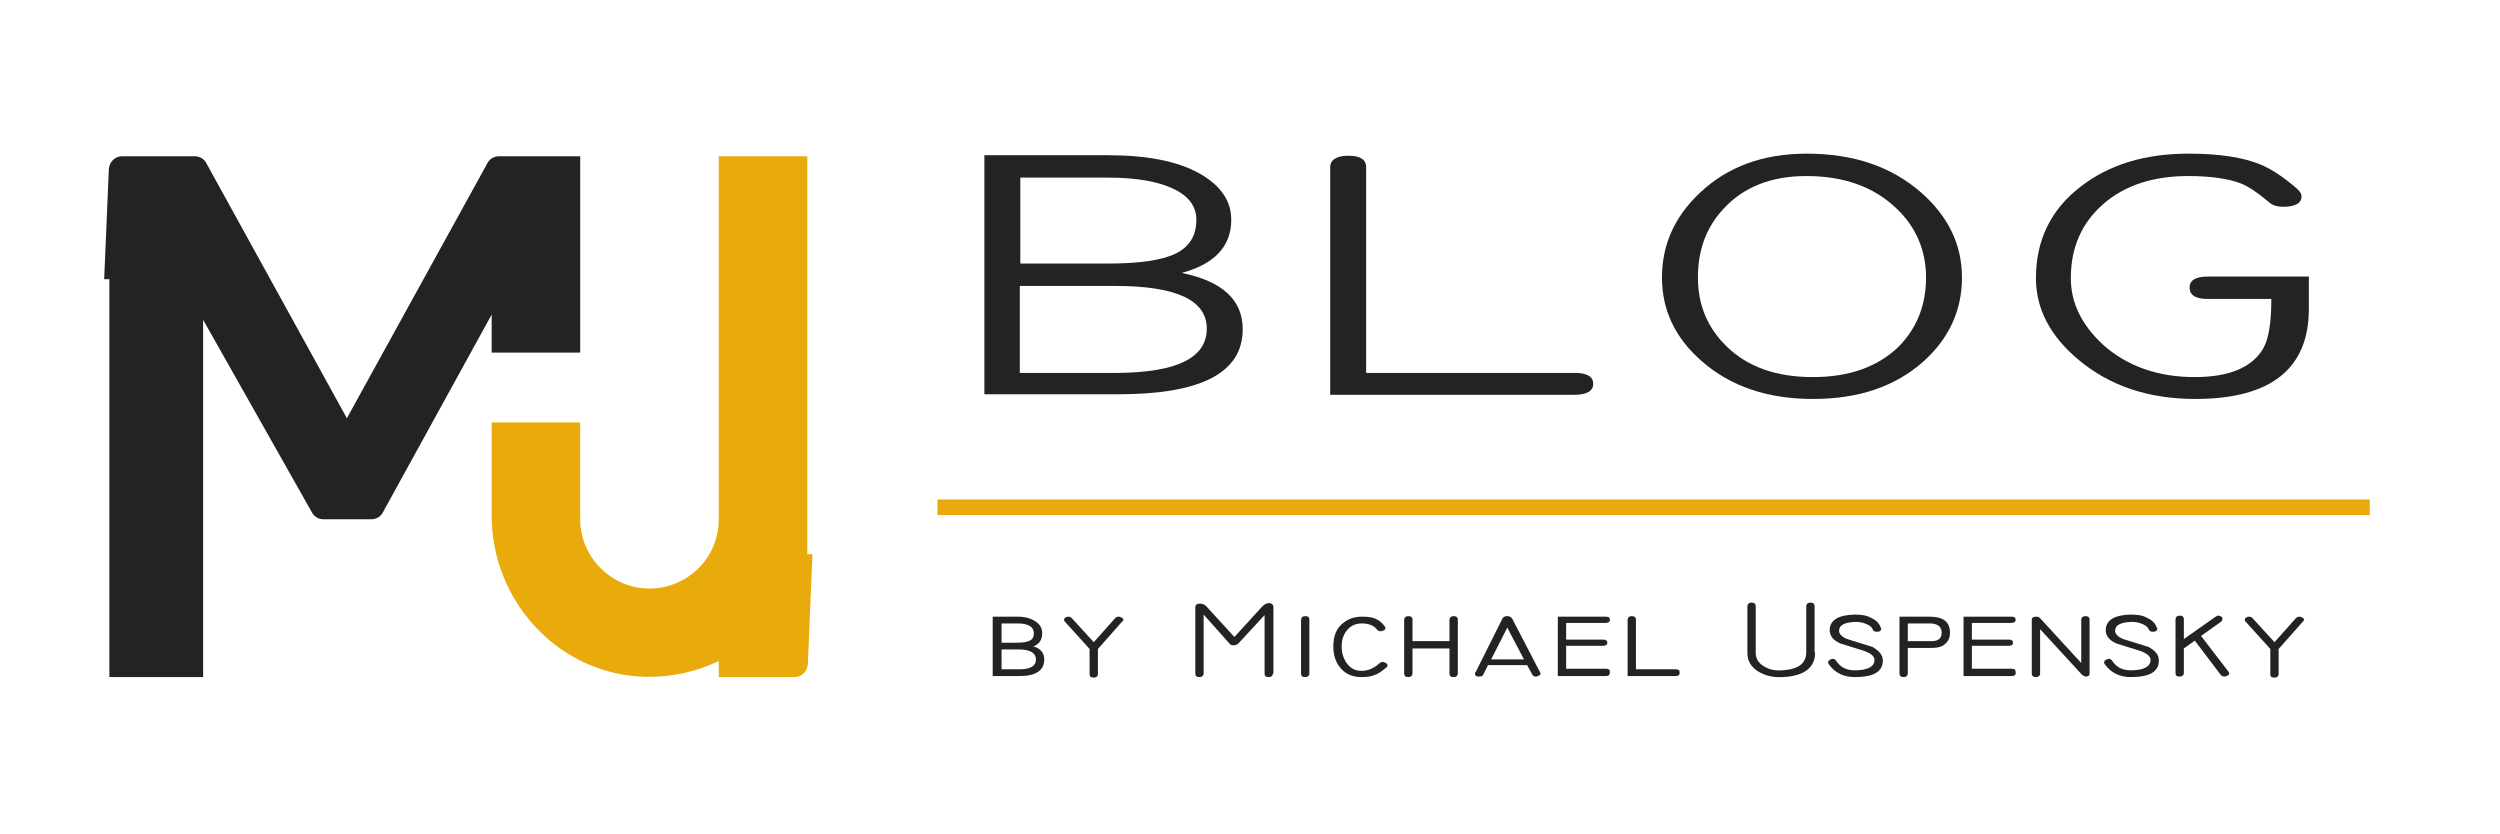
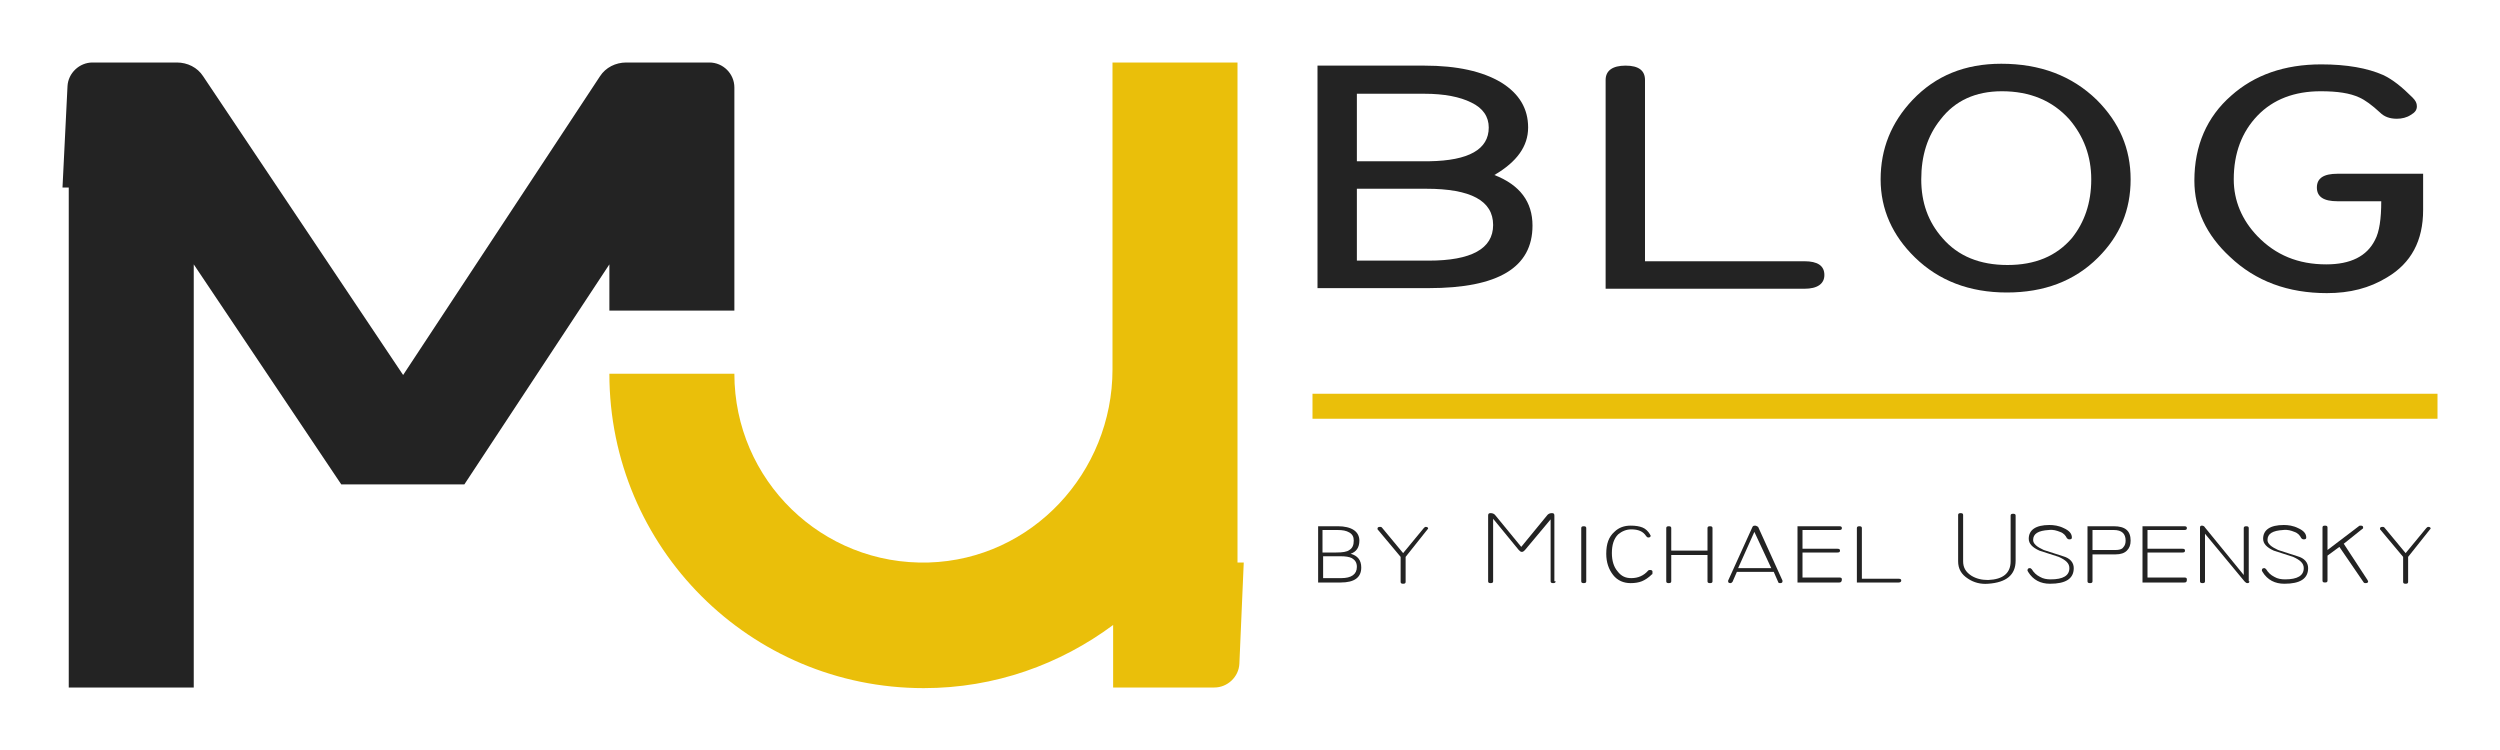
- <svg xmlns="http://www.w3.org/2000/svg" viewBox="0 0 480 160">
+ <svg xmlns="http://www.w3.org/2000/svg" viewBox="0 0 400 120">
  <style type="text/css">
- 	.st0{fill:#E8AB0B;stroke:#E8AB0B;stroke-width:3;stroke-miterlimit:10;}
+ 	.st0{fill:#EABF0A;}
	.st1{fill:#232323;}
- 	.st2{fill:#E8AB0B;}
+ 	.st2{fill:#232323;stroke:#EABF0A;stroke-width:4;stroke-miterlimit:10;}
</style>
-   <line class="st0" x1="180" y1="97.4" x2="455" y2="97.4" />
+   <path class="st0" d="M198,90V10h-20v49.1c0,16.5-12.9,30.4-29.4,30.9c-17.1,0.5-31.1-13.2-31.1-30.2h-20c0,27.8,22.5,50.3,50.3,50.3  c11.4,0,21.8-3.8,30.3-10.1V110h16.2c2.1,0,3.9-1.7,4-3.8L199,90H198z" />
+   <path class="st1" d="M96,12.2L64.5,60l-32-47.8C31.6,10.8,30,10,28.3,10H14.8c-2.1,0-3.9,1.7-4,3.8L10,30h1v80h20V42.3l23.6,35.2  h19.7l23.2-35.2v7.4h20V14c0-2.2-1.8-4-4-4h-13.3C98.5,10,96.9,10.8,96,12.2z" />
+   <line class="st2" x1="210" y1="65" x2="390" y2="65" />
  <g>
-     <path class="st1" d="M238.6,63.2c0,8.4-8,12.5-23.9,12.5H189V29.8h23.6c7.5,0,13.3,1.1,17.5,3.4c4.2,2.3,6.3,5.3,6.3,9   c0,5.1-3.2,8.5-9.5,10.2C234.7,54,238.6,57.6,238.6,63.2z M229.7,42.2c0-2.6-1.5-4.6-4.5-6c-3-1.4-7.2-2.1-12.5-2.1h-16.8v16.5   h16.8c6,0,10.3-0.6,13-1.9C228.4,47.4,229.7,45.2,229.7,42.2z M231.7,63.1c0-5.5-5.9-8.2-17.6-8.2h-18.3v16.7h18.8   C226,71.5,231.7,68.7,231.7,63.1z" />
-     <path class="st1" d="M302.3,75.8h-46.9V32.1c0-1.4,1.2-2.2,3.5-2.2c2.2,0,3.4,0.7,3.4,2.2v39.5h40.1c2.3,0,3.5,0.7,3.5,2.1   S304.6,75.8,302.3,75.8z" />
-     <path class="st1" d="M376.7,53.3c0,6.3-2.5,11.7-7.4,16.1c-5.4,4.8-12.4,7.2-21.2,7.2c-8.7,0-15.8-2.4-21.3-7.2   c-5.2-4.5-7.7-9.9-7.7-16.1c0-6.3,2.4-11.7,7.3-16.3c5.3-5,12.1-7.5,20.5-7.5c9,0,16.3,2.5,22,7.5C374.1,41.6,376.7,47,376.7,53.3z    M369.8,53.3c0-5.2-1.9-9.7-5.7-13.3c-4.3-4.1-10-6.2-17.3-6.2c-6.7,0-12,2.1-15.8,6.2c-3.4,3.6-5,8-5,13.3c0,5.2,1.8,9.6,5.5,13.2   c4.1,4,9.6,5.9,16.6,5.9c7,0,12.5-2,16.5-5.9C368.1,62.9,369.8,58.5,369.8,53.3z" />
-     <path class="st1" d="M443.3,59.3c0,11.5-7.3,17.3-21.8,17.3c-9,0-16.4-2.5-22.4-7.5c-5.5-4.6-8.2-9.8-8.2-15.7   c0-7.2,2.8-13.1,8.5-17.5c5.5-4.3,12.4-6.4,20.8-6.4c5.9,0,10.6,0.7,14.1,2.2c2,0.9,4.3,2.4,6.8,4.6c0.5,0.5,0.8,0.9,0.8,1.4   c0,1.3-1.2,2-3.5,2c-1.2,0-2.2-0.3-2.9-1c-2-1.7-3.8-2.9-5.3-3.5c-2.4-0.9-5.8-1.4-10.1-1.4c-6.7,0-12.2,1.8-16.3,5.4   c-4.1,3.6-6.2,8.3-6.2,14.2c0,4.8,2.1,9,6.2,12.8c4.6,4.1,10.5,6.2,17.6,6.2c6.7,0,11.1-1.9,13.2-5.6c1-1.8,1.5-5,1.5-9.4h-12.2   c-2.3,0-3.5-0.7-3.5-2.2c0-1.4,1.2-2.1,3.5-2.1h19.4V59.3z" />
+     <path class="st1" d="M245.2,36.1c0,6.7-5.5,10-16.6,10h-17.8V10.5h17.1c5.2,0,9.3,0.9,12.3,2.7c2.9,1.8,4.3,4.2,4.3,7.2   c0,3-1.8,5.5-5.4,7.6C243.2,29.6,245.2,32.3,245.2,36.1z M238.2,20.4c0-1.7-0.9-3.1-2.8-4c-1.8-0.9-4.3-1.4-7.5-1.4h-10.8v10.8   h11.6C235,25.7,238.2,23.9,238.2,20.4z M238.9,36c0-3.9-3.6-5.8-10.7-5.8h-11.1v11.5h11.5C235.4,41.7,238.9,39.8,238.9,36z" />
+     <path class="st1" d="M288.7,46.2h-31.8V12.8c0-1.5,1.1-2.3,3.2-2.3c2.1,0,3.1,0.8,3.1,2.3v29h25.5c2.1,0,3.2,0.7,3.2,2.2   C291.9,45.4,290.8,46.2,288.7,46.2z" />
+     <path class="st1" d="M340.9,28.7c0,4.9-1.7,9-5.2,12.5c-3.8,3.8-8.7,5.6-14.6,5.6c-6,0-10.9-1.9-14.7-5.6   c-3.6-3.5-5.5-7.7-5.5-12.5c0-4.9,1.7-9.1,5.1-12.7c3.7-3.9,8.4-5.8,14.2-5.8c6.2,0,11.3,1.9,15.3,5.8   C339.1,19.6,340.9,23.8,340.9,28.7z M334.6,28.7c0-3.7-1.2-6.9-3.5-9.6c-2.7-3-6.3-4.5-10.8-4.5c-4.2,0-7.5,1.5-9.8,4.5   c-2.1,2.6-3.1,5.8-3.1,9.6c0,3.7,1.1,6.8,3.4,9.4c2.5,2.9,6,4.3,10.4,4.3s7.8-1.4,10.3-4.3C333.5,35.6,334.6,32.5,334.6,28.7z" />
+     <path class="st1" d="M387.7,33.6c0,4.9-1.9,8.5-5.8,10.8c-2.8,1.7-5.9,2.5-9.6,2.5c-6.2,0-11.4-1.9-15.5-5.8   c-3.8-3.5-5.7-7.6-5.7-12.2c0-5.6,2-10.2,5.9-13.6c3.7-3.3,8.5-5,14.4-5c4.1,0,7.4,0.6,9.9,1.7c1.5,0.7,3,1.9,4.7,3.6   c0.5,0.5,0.7,0.9,0.7,1.4c0,0.6-0.3,1-1,1.4c-0.6,0.4-1.4,0.6-2.2,0.6c-1.1,0-2-0.3-2.7-1c-1.3-1.2-2.4-2-3.3-2.4   c-1.5-0.7-3.5-1-6.2-1c-4.2,0-7.6,1.3-10.1,3.9c-2.5,2.6-3.8,6-3.8,10.2c0,3.4,1.3,6.5,3.8,9.1c2.9,3,6.5,4.5,11,4.5   c3.9,0,6.5-1.3,7.8-3.9c0.7-1.3,1-3.4,1-6.2H374c-2.2,0-3.3-0.7-3.3-2.2c0-1.5,1.1-2.2,3.3-2.2h13.7V33.6z" />
  </g>
  <g>
-     <path class="st1" d="M200.5,126.6c0,2.1-1.6,3.2-4.7,3.2h-5.2v-11.4h4.7c1.5,0,2.6,0.3,3.5,0.9s1.3,1.3,1.3,2.3   c0,1.3-0.6,2.1-1.7,2.5C199.8,124.5,200.5,125.4,200.5,126.6z M198.5,121.6c0-1.2-1-1.9-3.1-1.9h-3.1v3.7h2.8   c1.2,0,2.1-0.1,2.6-0.4C198.2,122.8,198.5,122.3,198.5,121.6z M198.9,126.6c0-1.2-1.1-1.9-3.2-1.9h-3.4v3.8h3.5   C197.8,128.5,198.9,127.9,198.9,126.6z" />
-     <path class="st1" d="M215.4,119.4l-4.6,5.2v4.8c0,0.4-0.3,0.7-0.8,0.7c-0.6,0-0.8-0.2-0.8-0.7v-4.8l-4.7-5.2   c-0.1-0.1-0.2-0.2-0.2-0.4c0-0.2,0.1-0.3,0.2-0.4c0.2-0.1,0.4-0.2,0.6-0.2c0.3,0,0.5,0.1,0.7,0.3l4.2,4.6l4.1-4.6   c0.2-0.2,0.4-0.3,0.7-0.3c0.2,0,0.4,0.1,0.6,0.2c0.2,0.1,0.3,0.3,0.3,0.5C215.6,119.2,215.5,119.3,215.4,119.4z" />
-     <path class="st1" d="M244.4,129.3c0,0.4-0.3,0.7-0.8,0.7c-0.6,0-0.8-0.2-0.8-0.7v-11.2l-4.9,5.3c-0.3,0.3-0.6,0.5-1,0.5   c-0.4,0-0.7-0.1-0.9-0.4l-4.9-5.5v11.3c0,0.4-0.3,0.7-0.8,0.7c-0.6,0-0.8-0.2-0.8-0.7v-12.7c0-0.5,0.3-0.7,0.9-0.7   c0.5,0,1,0.2,1.3,0.6l5.3,5.8l5.3-5.8c0.4-0.4,0.8-0.7,1.3-0.7c0.6,0,0.9,0.3,0.9,0.8V129.3z" />
-     <path class="st1" d="M251.4,129.3c0,0.4-0.3,0.7-0.8,0.7c-0.6,0-0.8-0.2-0.8-0.7v-10.3c0-0.4,0.3-0.7,0.8-0.7   c0.6,0,0.8,0.2,0.8,0.7V129.3z" />
-     <path class="st1" d="M266.1,128.2c-0.8,0.7-1.5,1.2-2.2,1.4c-0.7,0.3-1.5,0.4-2.5,0.4c-1.6,0-2.9-0.5-3.9-1.6s-1.5-2.5-1.5-4.3   c0-2,0.6-3.5,1.9-4.5c1-0.8,2.2-1.2,3.6-1.2c1.1,0,1.9,0.1,2.6,0.4c0.7,0.3,1.3,0.8,1.8,1.5c0.1,0.1,0.1,0.2,0.1,0.3   c0,0.2-0.1,0.3-0.3,0.4c-0.2,0.1-0.4,0.2-0.6,0.2c-0.3,0-0.5-0.1-0.7-0.3c-0.6-0.8-1.6-1.2-2.9-1.2c-1,0-1.9,0.3-2.6,1   c-0.8,0.8-1.3,1.9-1.3,3.4c0,1.4,0.4,2.5,1.1,3.4c0.7,0.9,1.6,1.3,2.7,1.3c1.3,0,2.4-0.5,3.4-1.4c0.2-0.2,0.4-0.3,0.7-0.3   c0.2,0,0.4,0.1,0.6,0.2c0.2,0.1,0.3,0.3,0.3,0.5C266.4,128,266.3,128.1,266.1,128.2z" />
-     <path class="st1" d="M279.9,129.3c0,0.4-0.3,0.7-0.8,0.7c-0.6,0-0.8-0.2-0.8-0.7v-4.8h-7.1v4.8c0,0.4-0.3,0.7-0.8,0.7   s-0.8-0.2-0.8-0.7v-10.3c0-0.4,0.3-0.7,0.8-0.7s0.8,0.2,0.8,0.7v4.1h7.1v-4.1c0-0.4,0.3-0.7,0.8-0.7c0.5,0,0.8,0.2,0.8,0.7V129.3z" />
-     <path class="st1" d="M295.7,129.1c0,0.1,0.1,0.2,0.1,0.2c0,0.2-0.1,0.3-0.3,0.4c-0.2,0.1-0.4,0.2-0.6,0.2c-0.4,0-0.6-0.1-0.7-0.4   l-1-1.8h-7.5l-0.9,1.8c-0.1,0.3-0.4,0.4-0.8,0.4c-0.6,0-0.8-0.2-0.8-0.6c0-0.1,0-0.2,0.1-0.2l5.2-10.4c0.2-0.3,0.5-0.4,0.9-0.4   c0.3,0,0.6,0.1,0.9,0.4L295.7,129.1z M292.6,126.6l-3.2-6.1l-3.1,6.1H292.6z" />
-     <path class="st1" d="M308.3,129.8h-9.2v-11.4h9.2c0.6,0,0.8,0.2,0.8,0.6c0,0.4-0.3,0.6-0.8,0.6h-7.6v3.2h7.1c0.5,0,0.8,0.2,0.8,0.6   c0,0.4-0.3,0.6-0.8,0.6h-7.1v4.4h7.6c0.6,0,0.8,0.2,0.8,0.6C309.1,129.6,308.9,129.8,308.3,129.8z" />
-     <path class="st1" d="M321.7,129.8h-9.2v-10.8c0-0.4,0.3-0.7,0.8-0.7c0.5,0,0.8,0.2,0.8,0.7v9.5h7.6c0.6,0,0.8,0.2,0.8,0.6   C322.5,129.6,322.3,129.8,321.7,129.8z" />
-     <path class="st1" d="M348.5,125.3c0,2.9-2.1,4.5-6.2,4.7c-1.7,0.1-3.2-0.2-4.6-1c-1.5-0.9-2.2-2.1-2.2-3.6v-9   c0-0.4,0.3-0.7,0.8-0.7c0.5,0,0.8,0.2,0.8,0.7v9c0,1.1,0.6,2,1.7,2.6c1,0.6,2.1,0.8,3.4,0.7c3.1-0.2,4.6-1.3,4.6-3.5v-8.8   c0-0.4,0.3-0.7,0.8-0.7c0.5,0,0.8,0.2,0.8,0.7V125.3z" />
-     <path class="st1" d="M361.5,126.8c0,2.2-1.8,3.2-5.4,3.2c-2.1,0-3.8-0.8-5-2.5c-0.1-0.1-0.1-0.2-0.1-0.3c0-0.2,0.1-0.4,0.3-0.5   c0.2-0.1,0.4-0.2,0.6-0.2c0.3,0,0.4,0.1,0.6,0.3c0.8,1.3,2,1.9,3.6,1.9c2.5,0,3.8-0.7,3.8-2c0-0.7-0.7-1.3-2.2-1.8   c-1.4-0.4-2.8-0.9-4.2-1.3c-1.5-0.6-2.2-1.5-2.2-2.6c0-1.9,1.6-2.9,4.7-3c1.2,0,2.3,0.1,3.2,0.6c0.9,0.4,1.6,1,1.9,1.9   c0,0.1,0.1,0.1,0.1,0.2c0,0.4-0.3,0.6-0.8,0.6c-0.4,0-0.7-0.1-0.8-0.4c-0.2-0.5-0.7-0.9-1.3-1.1c-0.6-0.3-1.4-0.4-2.1-0.4   c-2,0.1-3.1,0.6-3.1,1.7c0,0.7,0.7,1.4,2.2,1.8c1.4,0.4,2.8,0.9,4.2,1.3C360.7,124.9,361.5,125.7,361.5,126.8z" />
-     <path class="st1" d="M374.4,121.5c0,0.9-0.3,1.6-0.9,2.1c-0.6,0.6-1.5,0.8-2.7,0.8h-4.5v4.9c0,0.4-0.3,0.7-0.8,0.7   c-0.5,0-0.8-0.2-0.8-0.7v-10.9h5.8C373.1,118.4,374.4,119.4,374.4,121.5z M372.8,121.5c0-1.2-0.8-1.8-2.3-1.8h-4.2v3.4h4.6   C372.1,123.1,372.8,122.6,372.8,121.5z" />
-     <path class="st1" d="M386.2,129.8h-9.2v-11.4h9.2c0.6,0,0.8,0.2,0.8,0.6c0,0.4-0.3,0.6-0.8,0.6h-7.6v3.2h7.1c0.5,0,0.8,0.2,0.8,0.6   c0,0.4-0.3,0.6-0.8,0.6h-7.1v4.4h7.6c0.6,0,0.8,0.2,0.8,0.6C387.1,129.6,386.8,129.8,386.2,129.8z" />
-     <path class="st1" d="M401.2,129.3c0,0.4-0.2,0.6-0.7,0.6c-0.3,0-0.6-0.2-0.9-0.5l-7.9-8.6v8.5c0,0.4-0.3,0.7-0.8,0.7   s-0.8-0.2-0.8-0.7V119c0-0.4,0.3-0.6,0.8-0.6c0.4,0,0.7,0.1,0.9,0.4l7.8,8.5V119c0-0.4,0.3-0.7,0.8-0.7c0.5,0,0.8,0.2,0.8,0.7   V129.3z" />
-     <path class="st1" d="M414.5,126.8c0,2.2-1.8,3.2-5.4,3.2c-2.1,0-3.8-0.8-5-2.5c-0.1-0.1-0.1-0.2-0.1-0.3c0-0.2,0.1-0.4,0.3-0.5   c0.2-0.1,0.4-0.2,0.6-0.2c0.3,0,0.4,0.1,0.6,0.3c0.8,1.3,2,1.9,3.6,1.9c2.5,0,3.8-0.7,3.8-2c0-0.7-0.7-1.3-2.2-1.8   c-1.4-0.4-2.8-0.9-4.2-1.3c-1.5-0.6-2.2-1.5-2.2-2.6c0-1.9,1.6-2.9,4.7-3c1.2,0,2.3,0.1,3.2,0.6c0.9,0.4,1.6,1,1.9,1.9   c0,0.1,0.1,0.1,0.1,0.2c0,0.4-0.3,0.6-0.8,0.6c-0.4,0-0.7-0.1-0.8-0.4c-0.2-0.5-0.7-0.9-1.3-1.1c-0.6-0.3-1.4-0.4-2.1-0.4   c-2,0.1-3.1,0.6-3.1,1.7c0,0.7,0.7,1.4,2.2,1.8c1.4,0.4,2.8,0.9,4.2,1.3C413.8,124.9,414.5,125.7,414.5,126.8z" />
-     <path class="st1" d="M427.9,129c0.1,0.1,0.1,0.2,0.1,0.3c0,0.2-0.1,0.3-0.3,0.4c-0.2,0.1-0.4,0.2-0.6,0.2c-0.3,0-0.5-0.1-0.7-0.3   l-5-6.6l-2.1,1.5v4.7c0,0.4-0.3,0.7-0.8,0.7c-0.6,0-0.8-0.2-0.8-0.7v-10.3c0-0.4,0.3-0.7,0.8-0.7c0.5,0,0.8,0.2,0.8,0.7v3.8   l6.1-4.3c0.2-0.1,0.3-0.2,0.5-0.2c0.2,0,0.4,0.1,0.6,0.2c0.2,0.1,0.2,0.3,0.2,0.5c0,0.2-0.1,0.3-0.3,0.5l-3.8,2.7L427.9,129z" />
-     <path class="st1" d="M442.1,119.4l-4.6,5.2v4.8c0,0.4-0.3,0.7-0.8,0.7c-0.6,0-0.8-0.2-0.8-0.7v-4.8l-4.7-5.2   c-0.1-0.1-0.2-0.2-0.2-0.4c0-0.2,0.1-0.3,0.2-0.4c0.2-0.1,0.4-0.2,0.6-0.2c0.3,0,0.5,0.1,0.7,0.3l4.2,4.6l4.1-4.6   c0.2-0.2,0.4-0.3,0.7-0.3c0.2,0,0.4,0.1,0.6,0.2c0.2,0.1,0.3,0.3,0.3,0.5C442.2,119.2,442.2,119.3,442.1,119.4z" />
+     <path class="st1" d="M217.8,90.8c0,1.6-1.1,2.4-3.3,2.4h-3.6v-9h3.2c1,0,1.9,0.2,2.5,0.6c0.6,0.4,0.9,1,0.9,1.7   c0,1.1-0.5,1.8-1.4,2.1C217.2,88.9,217.8,89.6,217.8,90.8z M216.6,86.5c0-0.6-0.2-1-0.7-1.3c-0.5-0.3-1.1-0.4-1.9-0.4h-2.4v3.6h2.2   c1,0,1.7-0.1,2.1-0.4C216.4,87.7,216.6,87.2,216.6,86.5z M217.1,90.7c0-0.7-0.3-1.1-0.8-1.4c-0.4-0.2-1-0.3-1.8-0.3h-2.8v3.5h2.9   C216.2,92.5,217.1,91.9,217.1,90.7z" />
+     <path class="st1" d="M228.4,84.7l-3.5,4.4v4c0,0.2-0.1,0.3-0.4,0.3s-0.4-0.1-0.4-0.3v-4l-3.6-4.3c-0.1-0.1-0.1-0.1-0.1-0.2   c0-0.2,0.1-0.3,0.4-0.3c0.1,0,0.2,0,0.3,0.1l3.4,4.1l3.3-4c0.1-0.1,0.2-0.2,0.3-0.2c0.3,0,0.4,0.1,0.4,0.3   C228.5,84.6,228.5,84.6,228.4,84.7z" />
+     <path class="st1" d="M248.9,93c0,0.2-0.1,0.3-0.4,0.3s-0.4-0.1-0.4-0.3v-9.9l-4.1,4.9c-0.2,0.2-0.3,0.3-0.5,0.3   c-0.2,0-0.3-0.1-0.5-0.3l-4.1-5V93c0,0.2-0.1,0.3-0.4,0.3c-0.3,0-0.4-0.1-0.4-0.3V82.5c0-0.3,0.1-0.4,0.4-0.4   c0.3,0,0.6,0.1,0.8,0.4l4.1,5l4.1-5c0.2-0.3,0.5-0.4,0.8-0.4c0.3,0,0.4,0.1,0.4,0.4V93z" />
+     <path class="st1" d="M253.8,93c0,0.2-0.1,0.3-0.4,0.3S253,93.2,253,93v-8.5c0-0.2,0.1-0.3,0.4-0.3s0.4,0.1,0.4,0.3V93z" />
+     <path class="st1" d="M264.3,91.9c-0.5,0.5-1.1,0.9-1.6,1.1c-0.5,0.2-1.1,0.3-1.8,0.3c-1.1,0-2.1-0.4-2.8-1.3s-1.1-2-1.1-3.4   c0-1.6,0.4-2.7,1.3-3.5c0.7-0.7,1.6-1,2.6-1c0.8,0,1.4,0.1,1.9,0.3c0.5,0.2,0.9,0.6,1.2,1.1c0,0.1,0.1,0.1,0.1,0.2   c0,0.2-0.1,0.3-0.4,0.3c-0.1,0-0.2-0.1-0.3-0.2c-0.5-0.8-1.3-1.1-2.4-1.1c-0.8,0-1.5,0.3-2.1,0.8c-0.7,0.7-1,1.7-1,3   c0,1.2,0.3,2.2,0.9,2.9c0.6,0.8,1.3,1.1,2.2,1.1c1.1,0,2-0.4,2.7-1.2c0.1-0.1,0.2-0.1,0.3-0.1c0.3,0,0.4,0.1,0.4,0.3   C264.4,91.8,264.4,91.9,264.3,91.9z" />
+     <path class="st1" d="M274,93c0,0.2-0.1,0.3-0.4,0.3s-0.4-0.1-0.4-0.3v-4.2h-5.8V93c0,0.2-0.1,0.3-0.4,0.3s-0.4-0.1-0.4-0.3v-8.5   c0-0.2,0.1-0.3,0.4-0.3s0.4,0.1,0.4,0.3v3.6h5.8v-3.6c0-0.2,0.1-0.3,0.4-0.3s0.4,0.1,0.4,0.3V93z" />
+     <path class="st1" d="M285.2,92.9c0,0,0,0.1,0,0.1c0,0.2-0.1,0.3-0.4,0.3c-0.2,0-0.3-0.1-0.3-0.2l-0.7-1.6h-5.9l-0.7,1.6   c-0.1,0.1-0.2,0.2-0.3,0.2c-0.3,0-0.4-0.1-0.4-0.3c0,0,0-0.1,0-0.1l3.9-8.6c0.1-0.2,0.3-0.2,0.4-0.2c0.2,0,0.3,0.1,0.5,0.2   L285.2,92.9z M283.4,90.9l-2.7-5.8l-2.6,5.8H283.4z" />
+     <path class="st1" d="M294.3,93.2h-6.7v-9h6.7c0.3,0,0.4,0.1,0.4,0.3c0,0.2-0.1,0.3-0.4,0.3h-5.9v3h5.6c0.3,0,0.4,0.1,0.4,0.3   c0,0.2-0.1,0.3-0.4,0.3h-5.6v4h5.9c0.3,0,0.4,0.1,0.4,0.3C294.7,93.1,294.5,93.2,294.3,93.2z" />
+     <path class="st1" d="M303.8,93.2h-6.7v-8.7c0-0.2,0.1-0.3,0.4-0.3s0.4,0.1,0.4,0.3v8.1h5.9c0.3,0,0.4,0.1,0.4,0.3   C304.2,93.1,304,93.2,303.8,93.2z" />
+     <path class="st1" d="M322.5,89.7c0,2.3-1.5,3.5-4.4,3.7c-1.2,0.1-2.3-0.2-3.2-0.8c-1.1-0.7-1.6-1.6-1.6-2.8v-7.4   c0-0.2,0.1-0.3,0.4-0.3s0.4,0.1,0.4,0.3v7.4c0,1,0.4,1.7,1.3,2.3c0.8,0.5,1.7,0.7,2.7,0.7c2.4-0.1,3.6-1.1,3.6-3v-7.3   c0-0.2,0.1-0.3,0.4-0.3s0.4,0.1,0.4,0.3V89.7z" />
+     <path class="st1" d="M331.8,90.9c0,1.7-1.3,2.5-3.8,2.5c-1.5,0-2.7-0.6-3.5-1.9c0-0.1-0.1-0.1-0.1-0.2c0-0.3,0.1-0.4,0.4-0.4   c0.1,0,0.2,0.1,0.3,0.2c0.3,0.5,0.7,0.9,1.3,1.2c0.5,0.3,1.1,0.4,1.7,0.4c2,0,3-0.6,3-1.8c0-0.8-0.6-1.3-1.7-1.8   c-1-0.3-2.1-0.7-3.1-1c-1.1-0.5-1.7-1.1-1.7-1.9c0-1.4,1.1-2.2,3.3-2.2c0.7,0,1.5,0.1,2.3,0.5c0.9,0.4,1.3,0.9,1.3,1.5   c0,0.2-0.1,0.3-0.4,0.3c-0.2,0-0.3-0.1-0.4-0.2c-0.2-0.4-0.5-0.8-1.1-1c-0.5-0.2-1.1-0.4-1.8-0.3c-1.7,0.1-2.5,0.6-2.5,1.6   c0,0.6,0.6,1.1,1.7,1.6c1,0.3,2.1,0.7,3.1,1C331.2,89.3,331.8,90,331.8,90.9z" />
+     <path class="st1" d="M340.9,86.5c0,0.7-0.2,1.2-0.6,1.6s-1,0.6-1.8,0.6h-3.7V93c0,0.2-0.1,0.3-0.4,0.3S334,93.2,334,93v-8.8h4.2   C340,84.2,340.9,84.9,340.9,86.5z M340.1,86.5c0-1.1-0.6-1.7-1.9-1.7h-3.4v3.2h3.7c0.5,0,1-0.1,1.2-0.4   C340,87.3,340.1,86.9,340.1,86.5z" />
+     <path class="st1" d="M349.5,93.2h-6.7v-9h6.7c0.3,0,0.4,0.1,0.4,0.3c0,0.2-0.1,0.3-0.4,0.3h-5.9v3h5.6c0.3,0,0.4,0.1,0.4,0.3   c0,0.2-0.1,0.3-0.4,0.3h-5.6v4h5.9c0.3,0,0.4,0.1,0.4,0.3C349.9,93.1,349.8,93.2,349.5,93.2z" />
+     <path class="st1" d="M359.9,93c0,0.2-0.1,0.3-0.3,0.3c-0.2,0-0.3-0.1-0.5-0.3l-6.3-7.6V93c0,0.2-0.1,0.3-0.4,0.3S352,93.2,352,93   v-8.6c0-0.2,0.1-0.3,0.3-0.3c0.2,0,0.4,0.1,0.5,0.3l6.2,7.6v-7.5c0-0.2,0.1-0.3,0.4-0.3s0.4,0.1,0.4,0.3V93z" />
+     <path class="st1" d="M369.3,90.9c0,1.7-1.3,2.5-3.8,2.5c-1.5,0-2.7-0.6-3.5-1.9c0-0.1-0.1-0.1-0.1-0.2c0-0.3,0.1-0.4,0.4-0.4   c0.1,0,0.2,0.1,0.3,0.2c0.3,0.5,0.7,0.9,1.3,1.2c0.5,0.3,1.1,0.4,1.7,0.4c2,0,3-0.6,3-1.8c0-0.8-0.6-1.3-1.7-1.8   c-1-0.3-2.1-0.7-3.1-1c-1.1-0.5-1.7-1.1-1.7-1.9c0-1.4,1.1-2.2,3.3-2.2c0.7,0,1.5,0.1,2.3,0.5c0.9,0.4,1.3,0.9,1.3,1.5   c0,0.2-0.1,0.3-0.4,0.3c-0.2,0-0.3-0.1-0.4-0.2c-0.2-0.4-0.5-0.8-1.1-1c-0.5-0.2-1.1-0.4-1.8-0.3c-1.7,0.1-2.5,0.6-2.5,1.6   c0,0.6,0.6,1.1,1.7,1.6c1,0.3,2.1,0.7,3.1,1C368.7,89.3,369.3,90,369.3,90.9z" />
+     <path class="st1" d="M378.8,92.8c0,0.1,0.1,0.1,0.1,0.2c0,0.2-0.1,0.3-0.4,0.3c-0.1,0-0.2,0-0.3-0.1l-3.9-5.7l-1.9,1.4v4   c0,0.2-0.1,0.3-0.4,0.3s-0.4-0.1-0.4-0.3v-8.5c0-0.2,0.1-0.3,0.4-0.3s0.4,0.1,0.4,0.3v3.6l5-3.8c0.1-0.1,0.2-0.1,0.3-0.1   c0.3,0,0.4,0.1,0.4,0.3c0,0.1,0,0.2-0.1,0.2l-3,2.4L378.8,92.8z" />
+     <path class="st1" d="M388.8,84.7l-3.5,4.4v4c0,0.2-0.1,0.3-0.4,0.3s-0.4-0.1-0.4-0.3v-4l-3.6-4.3c-0.1-0.1-0.1-0.1-0.1-0.2   c0-0.2,0.1-0.3,0.4-0.3c0.1,0,0.2,0,0.3,0.1l3.4,4.1l3.3-4c0.1-0.1,0.2-0.2,0.3-0.2c0.3,0,0.4,0.1,0.4,0.3   C388.9,84.6,388.9,84.6,388.8,84.7z" />
  </g>
-   <path class="st1" d="M111.3,30H95.8c-0.9,0-1.8,0.5-2.2,1.3l-27,49l-27-49c-0.4-0.8-1.3-1.3-2.2-1.3H23.4c-1.3,0-2.4,1.1-2.5,2.4  L20,53.6h1V130h18V61.4l20.9,37c0.4,0.8,1.3,1.3,2.2,1.3h9.2c0.9,0,1.8-0.5,2.2-1.3l20.9-38v7.3h17V30z" />
-   <path class="st2" d="M156,106.4h-1V30h-17v69.7h0c0,7.4-6,13.3-13.3,13.3s-13.3-6-13.3-13.3h0V81.1h-17l0,17.9  c0,16.1,12.3,29.9,28.4,30.9c5.5,0.3,10.7-0.8,15.2-3v3.1h14.6c1.3,0,2.4-1.1,2.5-2.4L156,106.4z" />
</svg>
